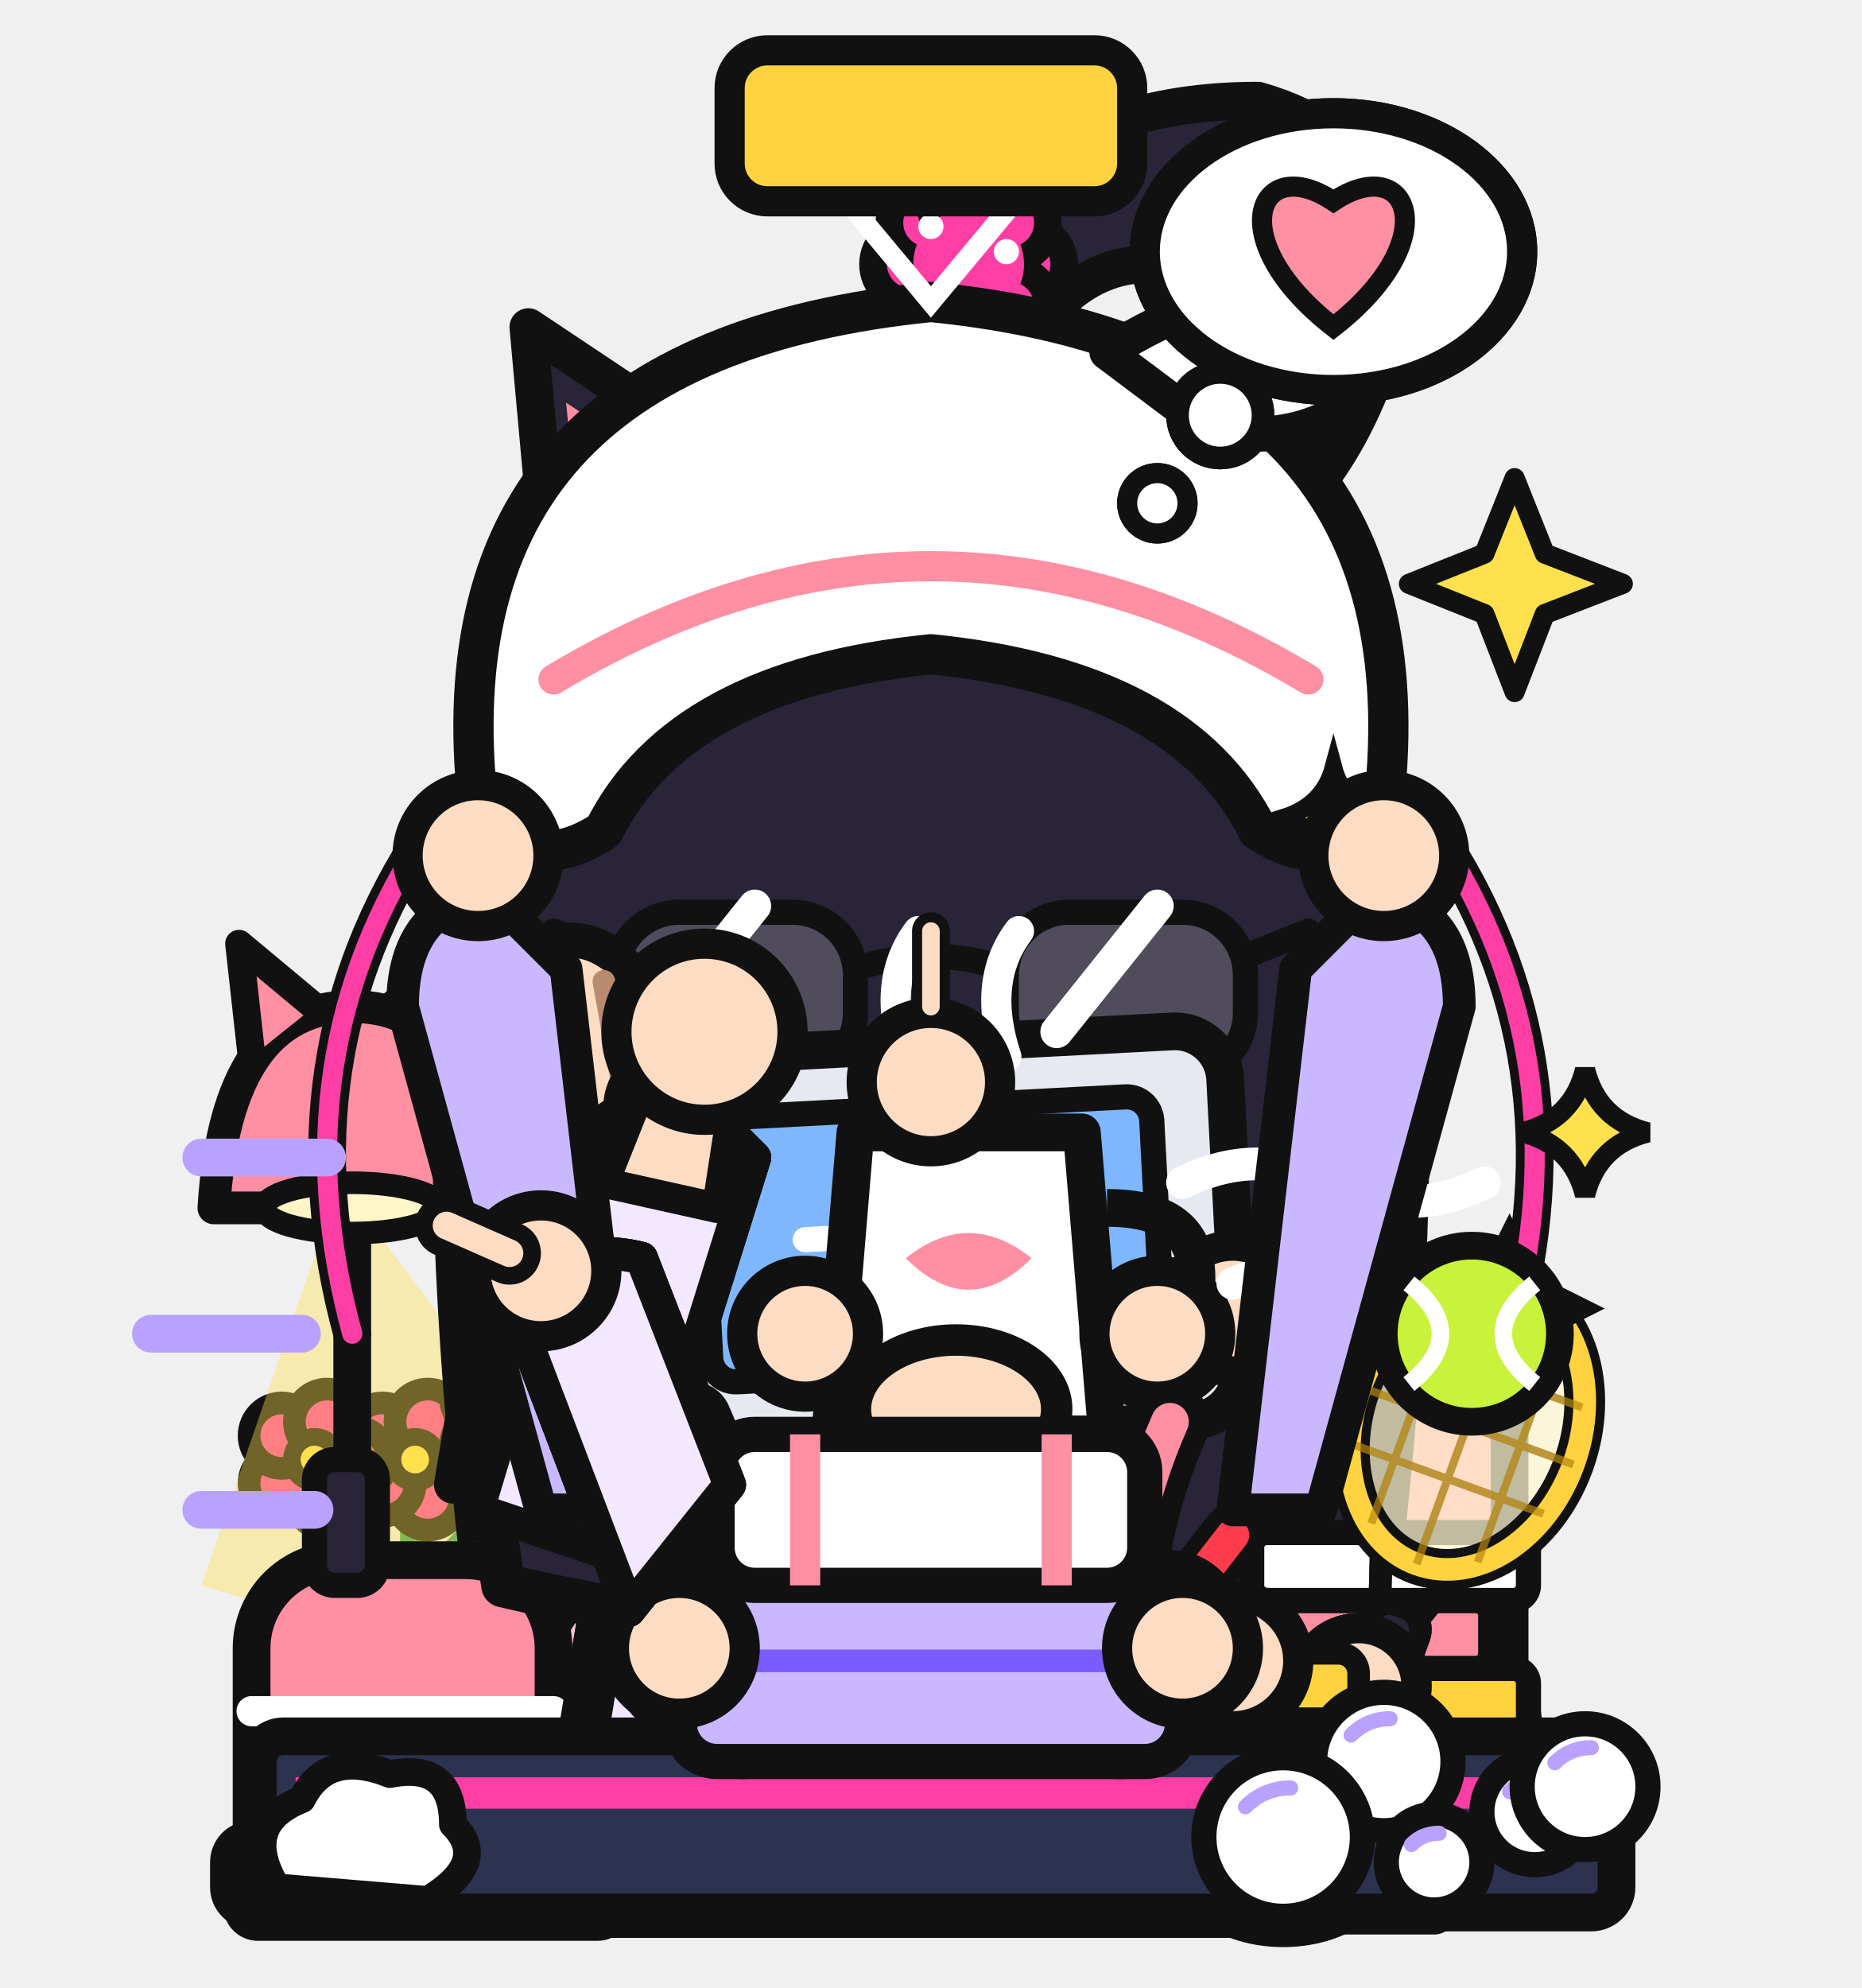
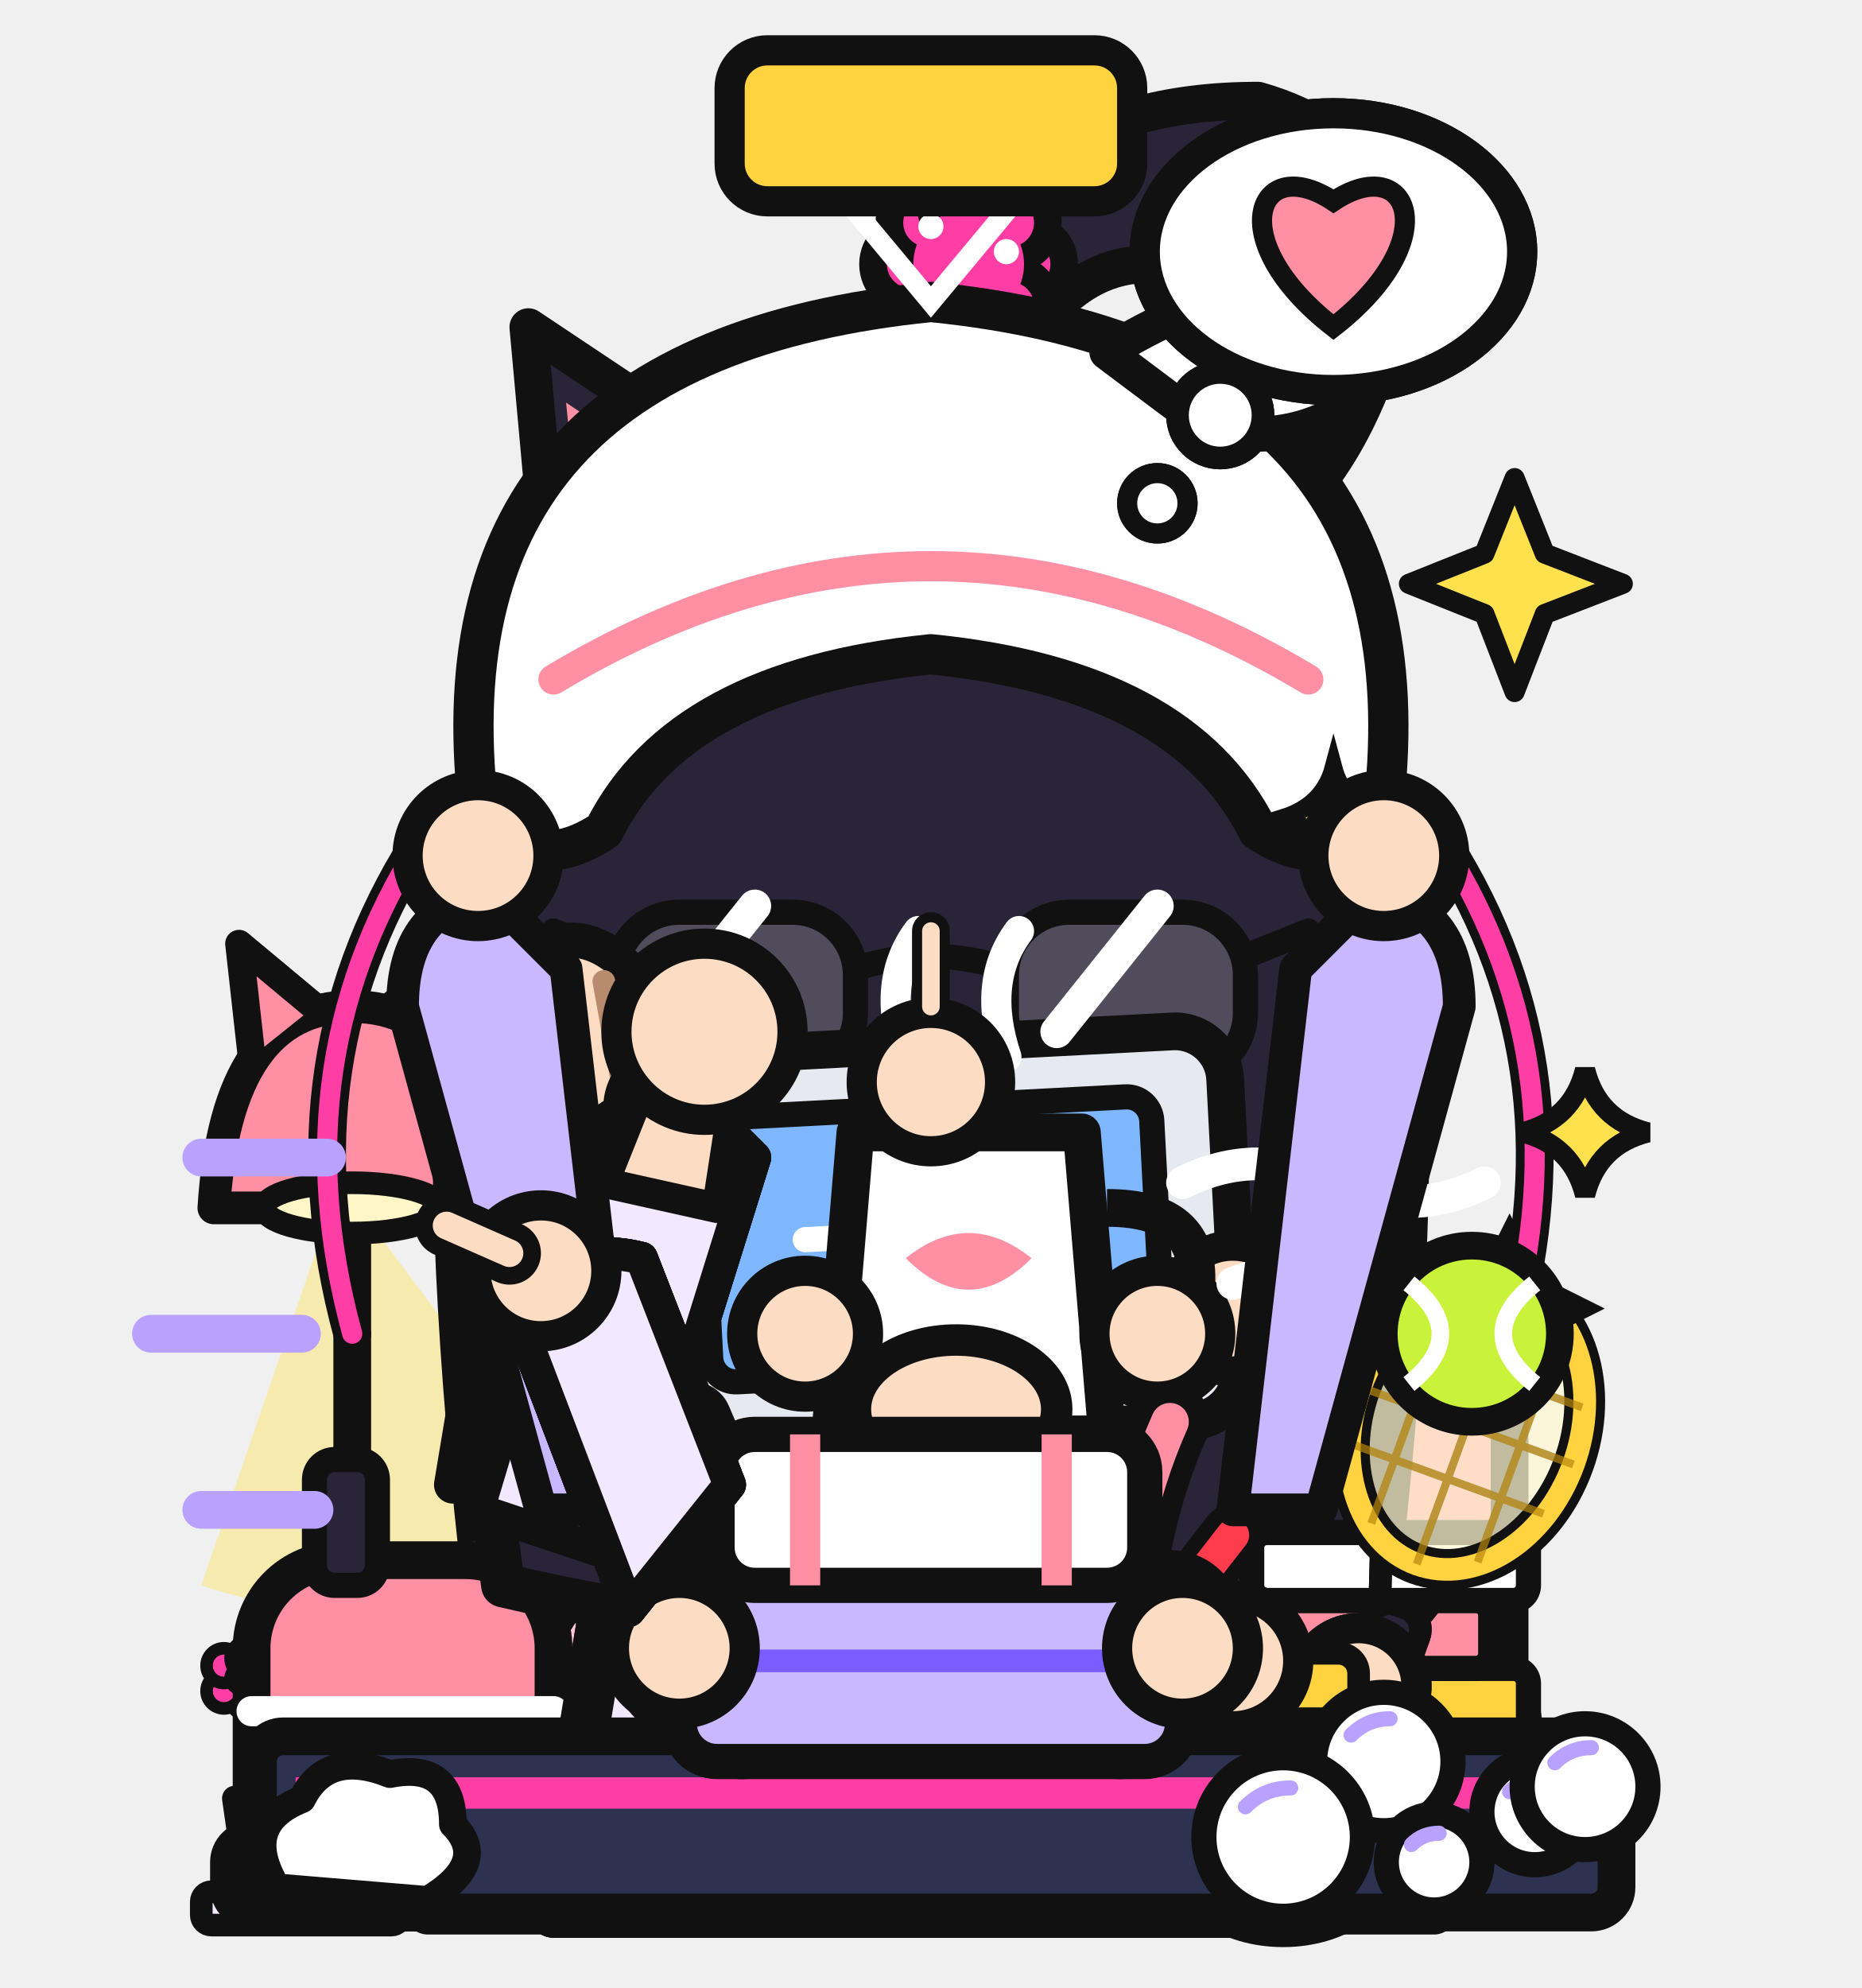
<svg xmlns="http://www.w3.org/2000/svg" viewBox="-14 -14 148 158" width="444" height="474">
  <g id="PARTNER">
    <g id="item_flower">
      <g stroke="#111" stroke-linejoin="round" stroke-linecap="round">
-         <rect x="5" y="134" width="30" height="5" rx="1.5" fill="#F2E8FF" stroke-width="2.5" />
-         <path d="M10 120H28L26 134H12Z" fill="#FF8FA3" stroke-width="2.8" />
-         <path d="M19 120V106M19 114Q13 110 12 104M19 112Q25 108 27 102" fill="none" stroke="#2E9E5B" stroke-width="2.4" />
-         <g fill="#FF3EA5" stroke-width="1.8">
-           <circle cx="22.2" cy="102.0" r="2.6" />
-           <circle cx="20.0" cy="105.0" r="2.6" />
-           <circle cx="16.4" cy="103.9" r="2.6" />
-           <circle cx="16.4" cy="100.1" r="2.6" />
-           <circle cx="20.0" cy="99.0" r="2.6" />
-         </g>
-         <circle cx="19" cy="102" r="1.8" fill="#FFE14D" stroke-width="1.4" />
-         <g fill="#FF3EA5" stroke-width="1.8">
-           <circle cx="14.2" cy="102.0" r="2.6" />
-           <circle cx="12.0" cy="105.0" r="2.6" />
-           <circle cx="8.4" cy="103.9" r="2.6" />
-           <circle cx="8.4" cy="100.1" r="2.6" />
-           <circle cx="12.0" cy="99.0" r="2.6" />
-         </g>
-         <circle cx="11" cy="102" r="1.8" fill="#FFE14D" stroke-width="1.4" />
-         <g fill="#FF3EA5" stroke-width="1.8">
-           <circle cx="30.2" cy="99.0" r="2.6" />
-           <circle cx="28.0" cy="102.0" r="2.6" />
-           <circle cx="24.4" cy="100.9" r="2.6" />
-           <circle cx="24.4" cy="97.1" r="2.6" />
-           <circle cx="28.0" cy="96.0" r="2.6" />
-         </g>
-         <circle cx="27" cy="99" r="1.8" fill="#FFE14D" stroke-width="1.4" />
+         <rect x="2.0" y="136.35" width="15.9" height="2.65" rx="0.8" fill="#F2E8FF" stroke-width="1.8" />
+         <path d="M4.65 128.93H14.19L13.13 136.35H5.71Z" fill="#FF8FA3" stroke-width="2" />
+         <path d="M9.42 128.93V121.51M9.42 125.75Q6.24 123.63 5.71 120.45M9.42 124.69Q12.6 122.57 13.66 119.39" fill="none" stroke="#2E9E5B" stroke-width="1.6" />
+         <g fill="#FF3EA5" stroke-width="1">
+           <circle cx="11.12" cy="119.39" r="1.38" />
+           <circle cx="9.95" cy="120.98" r="1.38" />
+           <circle cx="8.04" cy="120.4" r="1.38" />
+           <circle cx="8.04" cy="118.38" r="1.38" />
+           <circle cx="9.95" cy="117.8" r="1.38" />
+         </g>
+         <circle cx="9.42" cy="119.39" r="0.95" fill="#FFE14D" stroke-width="0.8" />
+         <g fill="#FF3EA5" stroke-width="1">
+           <circle cx="6.88" cy="119.39" r="1.38" />
+           <circle cx="5.71" cy="120.98" r="1.38" />
+           <circle cx="3.8" cy="120.4" r="1.38" />
+           <circle cx="3.8" cy="118.38" r="1.38" />
+           <circle cx="5.71" cy="117.8" r="1.38" />
+         </g>
+         <circle cx="5.18" cy="119.39" r="0.95" fill="#FFE14D" stroke-width="0.8" />
+         <g fill="#FF3EA5" stroke-width="1">
+           <circle cx="15.36" cy="117.8" r="1.38" />
+           <circle cx="14.19" cy="119.39" r="1.38" />
+           <circle cx="12.28" cy="118.81" r="1.38" />
+           <circle cx="12.28" cy="116.79" r="1.38" />
+           <circle cx="14.19" cy="116.21" r="1.38" />
+         </g>
+         <circle cx="13.66" cy="117.8" r="0.95" fill="#FFE14D" stroke-width="0.8" />
      </g>
    </g>
    <g id="item_lamp">
      <g stroke="#111" stroke-linejoin="round" stroke-linecap="round">
        <path d="M13 80L2 112Q20 118 34 108Z" fill="#FFE14D" opacity=".4" stroke="none" />
        <rect x="4" y="132" width="20" height="6" rx="2" fill="#FF8FA3" stroke-width="2.6" />
        <path d="M14 132V84" fill="none" stroke-width="3" />
        <path d="M3 82Q4 66 14 66Q24 66 25 82Z" fill="#FF8FA3" stroke-width="2.6" />
        <path d="M6 70L5 61L11 66M17 66L23 61L22 70" fill="#FF8FA3" stroke-width="2.2" />
        <ellipse cx="14" cy="82" rx="7" ry="2" fill="#FFF6C8" stroke-width="1.8" />
      </g>
    </g>
    <g id="walk_pack">
      <rect x="84" y="92" width="22" height="36" rx="7" fill="#FF8FA3" stroke="#111111" stroke-width="3" />
      <path d="M86 108H104" stroke="#FFFFFF" stroke-width="2.4" />
    </g>
    <g id="tennis_ponytail">
      <path d="M60 14Q64 -6 86 -6Q100 -2 96 14Q92 26 84 30Q90 14 82 8Q72 4 66 16Z" fill="#2A2438" stroke="#111" stroke-width="3" stroke-linejoin="round" />
      <circle cx="62" cy="14" r="4" fill="#FF8FA3" stroke="#111" stroke-width="2.4" />
    </g>
    <g id="hair_back">
      <path d="M25 116Q18 60 28 36Q44 12 60 12Q76 12 92 36Q102 60 95 116Q86 120 82 112L86 62Q60 48 34 62L38 112Q34 120 25 116Z" fill="#2A2438" stroke="#111" stroke-width="3.5" stroke-linejoin="round" />
    </g>
    <g id="item_scrunchie">
      <g stroke="#111" stroke-linejoin="round" stroke-linecap="round">
        <g fill="#FF3EA5" stroke-width="2.2">
          <circle cx="67.6" cy="7.0" r="3" />
          <circle cx="66.3" cy="10.3" r="3" />
          <circle cx="63.0" cy="11.6" r="3" />
          <circle cx="59.7" cy="10.3" r="3" />
          <circle cx="58.4" cy="7.0" r="3" />
          <circle cx="59.7" cy="3.7" r="3" />
          <circle cx="63.0" cy="2.4" r="3" />
          <circle cx="66.3" cy="3.7" r="3" />
        </g>
        <circle cx="63" cy="7" r="4.4" fill="#FF3EA5" stroke="none" />
        <g fill="#fff" stroke="none">
          <circle cx="60" cy="4" r="1" />
          <circle cx="66" cy="6" r="1" />
          <circle cx="62" cy="10.5" r="1" />
        </g>
      </g>
    </g>
    <g id="jacket_work">
      <path d="M30 138L36 102Q60 92 84 102L90 138Z" fill="#2D3250" stroke="#111" stroke-width="4" stroke-linejoin="round" />
      <path d="M30 104Q60 92 90 104" fill="none" stroke="#111" stroke-width="9" stroke-linecap="round" />
      <path d="M30 104Q60 92 90 104" fill="none" stroke="#15161F" stroke-width="4.5" stroke-linecap="round" />
    </g>
    <g id="jacket_chill">
      <path d="M30 138L36 102Q60 92 84 102L90 138Z" fill="#C9B8FF" stroke="#111" stroke-width="4" stroke-linejoin="round" />
      <path d="M44 106L60 122L76 106" fill="none" stroke="#7B5CFF" stroke-width="3.5" stroke-linejoin="round" />
      <path d="M30 104Q60 92 90 104" fill="none" stroke="#111" stroke-width="9" stroke-linecap="round" />
      <path d="M30 104Q60 92 90 104" fill="none" stroke="#15161F" stroke-width="4.5" stroke-linecap="round" />
    </g>
    <g id="item_blanket">
      <g stroke="#111" stroke-linejoin="round" stroke-linecap="round">
        <path d="M20 138L24 110Q26 104 33 103Q60 98 87 103Q94 104 96 110L100 138Z" fill="#FFC2D6" stroke-width="3.5" />
        <path d="M24 110Q60 102 96 110" fill="none" stroke="#fff" stroke-width="3" />
        <g transform="translate(42 124)">
          <path d="M-7 3Q-7 -6 0 -6Q7 -6 7 3Q7 7 0 7Q-7 7 -7 3Z" fill="#fff" stroke-width="2" />
          <path d="M-6 -3L-6 -10L-1 -6M6 -3L6 -10L1 -6" fill="#fff" stroke-width="2" />
          <circle cx="-2.6" cy="1" r=".9" fill="#111" stroke="none" />
          <circle cx="2.6" cy="1" r=".9" fill="#111" stroke="none" />
          <path d="M-1.4 3.4Q0 4.6 1.4 3.4" fill="none" stroke-width="1.2" />
        </g>
        <g transform="translate(66 128)">
          <path d="M-7 3Q-7 -6 0 -6Q7 -6 7 3Q7 7 0 7Q-7 7 -7 3Z" fill="#fff" stroke-width="2" />
          <path d="M-6 -3L-6 -10L-1 -6M6 -3L6 -10L1 -6" fill="#fff" stroke-width="2" />
          <circle cx="-2.6" cy="1" r=".9" fill="#111" stroke="none" />
          <circle cx="2.6" cy="1" r=".9" fill="#111" stroke="none" />
          <path d="M-1.4 3.4Q0 4.6 1.4 3.4" fill="none" stroke-width="1.2" />
        </g>
        <g fill="#FF8FA3" stroke="none">
          <circle cx="30" cy="132" r="1.6" />
          <circle cx="86" cy="118" r="1.6" />
          <circle cx="54" cy="134" r="1.6" />
        </g>
      </g>
    </g>
    <g id="jacket_tennis">
      <path d="M30 138L36 102Q60 92 84 102L90 138Z" fill="#FFFFFF" stroke="#111" stroke-width="4" stroke-linejoin="round" />
      <path d="M44 106L60 122L76 106" fill="none" stroke="#FF8FA3" stroke-width="3.5" stroke-linejoin="round" />
      <path d="M30 104Q60 92 90 104" fill="none" stroke="#111" stroke-width="9" stroke-linecap="round" />
      <path d="M30 104Q60 92 90 104" fill="none" stroke="#FF8FA3" stroke-width="4.5" stroke-linecap="round" />
    </g>
    <g id="item_bag">
      <g stroke="#111" stroke-linejoin="round" stroke-linecap="round">
        <path d="M40 100Q30 112 24 124" fill="none" stroke-width="4.5" />
        <path d="M40 100Q30 112 24 124" fill="none" stroke="#FF3EA5" stroke-width="2" />
        <rect x="6" y="110" width="24" height="28" rx="7" fill="#FF8FA3" stroke-width="3" />
        <path d="M6 122H30" fill="none" stroke="#fff" stroke-width="2.4" />
        <rect x="11" y="102" width="5" height="10" rx="1.6" fill="#2A2438" stroke-width="2" />
        <circle cx="23" cy="129" r="3.4" fill="#C9F23A" stroke-width="1.8" />
      </g>
    </g>
    <g id="jacket_desk">
      <path d="M30 138L36 102Q60 92 84 102L90 138Z" fill="#F2E8FF" stroke="#111" stroke-width="4" stroke-linejoin="round" />
      <path d="M44 106L60 122L76 106" fill="none" stroke="#B9A2FF" stroke-width="3.5" stroke-linejoin="round" />
      <path d="M30 104Q60 92 90 104" fill="none" stroke="#111" stroke-width="9" stroke-linecap="round" />
      <path d="M30 104Q60 92 90 104" fill="none" stroke="#15161F" stroke-width="4.5" stroke-linecap="round" />
    </g>
    <g id="work_tablet">
      <path d="M38 128L48 104L80 104L86 128Z" fill="#E6E9EF" stroke="#111" stroke-width="3" stroke-linejoin="round" />
      <rect x="51" y="108" width="24" height="15" rx="2" fill="#7FB7FF" stroke="#111" stroke-width="2" />
    </g>
    <g id="work_stylus">
      <path d="M82 92L92 124" stroke="#111" stroke-width="3.2" stroke-linecap="round" />
      <path d="M82 92L92 124" stroke="#7B5CFF" stroke-width="1.4" stroke-linecap="round" />
    </g>
    <g id="chill_cup">
      <path d="M78 136L80 112L98 112L100 136Z" fill="#fff" stroke="#111" stroke-width="3" stroke-linejoin="round" />
      <path d="M100 118Q108 118 107 125Q106 131 99 130" fill="none" stroke="#111" stroke-width="3" />
      <path d="M84 106Q82 100 85 96M92 106Q90 100 93 96" fill="none" stroke="#fff" stroke-width="2.4" stroke-linecap="round" />
      <path d="M84 122Q89 118 94 122Q89 127 84 122Z" fill="#FF8FA3" />
      <ellipse cx="88" cy="134" rx="8" ry="5.5" fill="#FDDCC4" stroke="#111" stroke-width="2.5" />
    </g>
    <g id="ear_L">
      <path d="M34 68C34 72.42 31.76 76 29 76C26.24 76 24 72.42 24 68C24 63.58 26.24 60 29 60C31.76 60 34 63.58 34 68Z" fill="#FDDCC4" stroke="#111" stroke-width="3" stroke-linecap="butt" stroke-linejoin="miter" opacity="1" />
    </g>
    <g id="ear_R">
      <path d="M96 68C96 72.42 93.76 76 91 76C88.24 76 86 72.42 86 68C86 63.58 88.24 60 91 60C93.76 60 96 63.58 96 68Z" fill="#FDDCC4" stroke="#111" stroke-width="3" stroke-linecap="butt" stroke-linejoin="miter" opacity="1" />
    </g>
    <g id="face_base">
      <path d="M30 68Q30 34 60 32Q90 34 90 68Q90 92 60 94Q30 92 30 68Z" fill="#FDDCC4" stroke="#111" stroke-width="3.5" stroke-linecap="butt" stroke-linejoin="miter" opacity="1" />
    </g>
    <g id="blush">
      <ellipse cx="38" cy="75" rx="5" ry="3" fill="#FF8FA3" opacity=".8" />
      <ellipse cx="82" cy="75" rx="5" ry="3" fill="#FF8FA3" opacity=".8" />
    </g>
    <g id="eyes_open">
      <g transform="translate(0 -1)">
        <defs>
          <linearGradient id="ig_eyes_open" x1="0" y1="0" x2="0" y2="1">
            <stop offset="0" stop-color="#4A2A1A" />
            <stop offset=".45" stop-color="#7A4A2E" />
            <stop offset="1" stop-color="#B07A4E" />
          </linearGradient>
        </defs>
        <clipPath id="wl_eyes_open">
          <path d="M52.2 65Q50 62.6 44 62.4Q37.6 62.4 34.8 63.8Q38.5 69.8 44.5 70Q49.5 70 52.2 65Z" />
        </clipPath>
        <clipPath id="wr_eyes_open">
          <path d="M67.8 65Q70 62.6 76 62.4Q82.4 62.4 85.2 63.8Q81.5 69.8 75.5 70Q70.5 70 67.8 65Z" />
        </clipPath>
        <path d="M52.2 65Q50 62.6 44 62.4Q37.6 62.4 34.8 63.8Q38.5 69.8 44.5 70Q49.5 70 52.2 65Z" fill="#fff" />
        <path d="M67.8 65Q70 62.6 76 62.4Q82.4 62.4 85.2 63.8Q81.5 69.8 75.5 70Q70.5 70 67.8 65Z" fill="#fff" />
        <g clip-path="url(#wl_eyes_open)">
          <circle cx="43.8" cy="66" r="5.3" fill="url(#ig_eyes_open)" stroke="#3A2016" stroke-width=".8" />
          <circle cx="43.8" cy="66.2" r="2" fill="#3A2016" opacity=".55" />
        </g>
        <g clip-path="url(#wr_eyes_open)">
          <circle cx="76.2" cy="66" r="5.3" fill="url(#ig_eyes_open)" stroke="#3A2016" stroke-width=".8" />
          <circle cx="76.2" cy="66.2" r="2" fill="#3A2016" opacity=".55" />
        </g>
        <circle cx="45.6" cy="64.6" r="1.2" fill="#fff" />
        <circle cx="78" cy="64.6" r="1.2" fill="#fff" />
        <circle cx="42.4" cy="68" r=".5" fill="#fff" opacity=".8" />
        <circle cx="74.8" cy="68" r=".5" fill="#fff" opacity=".8" />
        <path d="M50.8 60.8Q44 59.2 36.8 60.6 M69.2 60.8Q76 59.2 83.2 60.6" fill="none" stroke="#B98B6E" stroke-width="1" stroke-linecap="round" />
        <path d="M35 64.2Q38.4 69.8 44.5 70.2Q48.6 70.2 50.8 67.4 M85 64.2Q81.6 69.8 75.5 70.2Q71.4 70.2 69.2 67.4" fill="none" stroke="#2A1A14" stroke-width="1" stroke-linecap="round" />
        <path d="M52.6 65.4Q50.4 62.2 44 62Q37.4 62 34.4 63.8 M67.4 65.4Q69.6 62.2 76 62Q82.6 62 85.6 63.8" fill="none" stroke="#111" stroke-width="3.4" stroke-linecap="round" />
        <path d="M35.6 63L30.6 61.4 M84.4 63L89.4 61.4" fill="none" stroke="#111" stroke-width="2.6" stroke-linecap="round" />
        <path d="M35.2 64.2L32.4 65 M84.8 64.2L87.6 65" fill="none" stroke="#111" stroke-width="1.3" stroke-linecap="round" />
        <path d="M39.4 56.4Q44 55.4 48.6 56.1 M80.6 56.4Q76 55.4 71.4 56.1" fill="none" stroke="#111" stroke-width="2.8" stroke-linecap="round" />
      </g>
    </g>
    <g id="eyes_closed">
      <g transform="translate(0 -1)">
        <path d="M52 65.6Q45 69.6 38 65.6L34.6 64.2 M68 65.6Q75 69.6 82 65.6L85.4 64.2" fill="none" stroke="#111" stroke-width="3" stroke-linecap="round" stroke-linejoin="round" />
        <path d="M39.4 56.4Q44 55.4 48.6 56.1 M80.6 56.4Q76 55.4 71.4 56.1" fill="none" stroke="#111" stroke-width="2.8" stroke-linecap="round" />
      </g>
    </g>
    <g id="eyes_drowsy">
      <g transform="translate(0 -1)">
        <defs>
          <linearGradient id="ig_eyes_drowsy" x1="0" y1="0" x2="0" y2="1">
            <stop offset="0" stop-color="#4A2A1A" />
            <stop offset=".45" stop-color="#7A4A2E" />
            <stop offset="1" stop-color="#B07A4E" />
          </linearGradient>
        </defs>
        <clipPath id="wl_eyes_drowsy">
          <path d="M52.2 65Q50 62.6 44 62.4Q37.6 62.4 34.8 63.8Q38.5 69.8 44.5 70Q49.5 70 52.2 65Z" />
        </clipPath>
        <clipPath id="wr_eyes_drowsy">
          <path d="M67.8 65Q70 62.6 76 62.4Q82.4 62.4 85.2 63.8Q81.5 69.8 75.5 70Q70.5 70 67.8 65Z" />
        </clipPath>
        <path d="M52.2 65Q50 62.6 44 62.4Q37.6 62.4 34.8 63.8Q38.5 69.8 44.5 70Q49.5 70 52.2 65Z" fill="#fff" />
        <path d="M67.8 65Q70 62.6 76 62.4Q82.4 62.4 85.2 63.8Q81.5 69.8 75.5 70Q70.5 70 67.8 65Z" fill="#fff" />
        <g clip-path="url(#wl_eyes_drowsy)">
          <circle cx="43.8" cy="66" r="5.3" fill="url(#ig_eyes_drowsy)" stroke="#3A2016" stroke-width=".8" />
          <circle cx="43.8" cy="66.2" r="2" fill="#3A2016" opacity=".55" />
        </g>
        <g clip-path="url(#wr_eyes_drowsy)">
          <circle cx="76.2" cy="66" r="5.3" fill="url(#ig_eyes_drowsy)" stroke="#3A2016" stroke-width=".8" />
          <circle cx="76.2" cy="66.2" r="2" fill="#3A2016" opacity=".55" />
        </g>
        <circle cx="45.6" cy="64.6" r="1.2" fill="#fff" />
        <circle cx="78" cy="64.6" r="1.2" fill="#fff" />
        <circle cx="42.4" cy="68" r=".5" fill="#fff" opacity=".8" />
        <circle cx="74.8" cy="68" r=".5" fill="#fff" opacity=".8" />
        <path d="M50.8 60.8Q44 59.2 36.8 60.6 M69.2 60.8Q76 59.2 83.2 60.6" fill="none" stroke="#B98B6E" stroke-width="1" stroke-linecap="round" />
        <path d="M35 64.2Q38.4 69.8 44.5 70.2Q48.6 70.2 50.8 67.4 M85 64.2Q81.6 69.8 75.5 70.2Q71.4 70.2 69.2 67.4" fill="none" stroke="#2A1A14" stroke-width="1" stroke-linecap="round" />
        <path d="M52.6 65.4Q50.4 62.2 44 62Q37.4 62 34.4 63.8 M67.4 65.4Q69.6 62.2 76 62Q82.6 62 85.6 63.8" fill="none" stroke="#111" stroke-width="3.4" stroke-linecap="round" />
        <path d="M35.6 63L30.6 61.4 M84.4 63L89.4 61.4" fill="none" stroke="#111" stroke-width="2.6" stroke-linecap="round" />
        <path d="M35.2 64.2L32.4 65 M84.8 64.2L87.6 65" fill="none" stroke="#111" stroke-width="1.3" stroke-linecap="round" />
        <path d="M39.4 56.4Q44 55.4 48.6 56.1 M80.6 56.4Q76 55.4 71.4 56.1" fill="none" stroke="#111" stroke-width="2.8" stroke-linecap="round" />
        <path d="M33 54L56 54L56 64.6L33 64.6Z M64 54L87 54L87 64.6L64 64.6Z" fill="#FDDCC4" />
        <path d="M39.4 56.4Q44 55.4 48.6 56.1 M80.6 56.4Q76 55.4 71.4 56.1" fill="none" stroke="#111" stroke-width="2.8" stroke-linecap="round" />
        <path d="M53.6 64.6L37 64.6L32.4 63 M66.4 64.6L83 64.6L87.6 63" fill="none" stroke="#111" stroke-width="3.2" stroke-linecap="round" stroke-linejoin="round" />
      </g>
    </g>
    <g id="eyes_bright">
      <g transform="translate(0 -1)">
        <defs>
          <linearGradient id="ig_eyes_bright" x1="0" y1="0" x2="0" y2="1">
            <stop offset="0" stop-color="#4A2A1A" />
            <stop offset=".45" stop-color="#7A4A2E" />
            <stop offset="1" stop-color="#B07A4E" />
          </linearGradient>
        </defs>
        <clipPath id="wl_eyes_bright">
          <path d="M52.2 65Q50 62.6 44 62.4Q37.6 62.4 34.8 63.8Q38.5 69.8 44.5 70Q49.5 70 52.2 65Z" />
        </clipPath>
        <clipPath id="wr_eyes_bright">
          <path d="M67.8 65Q70 62.6 76 62.4Q82.4 62.4 85.2 63.8Q81.5 69.8 75.5 70Q70.5 70 67.8 65Z" />
        </clipPath>
        <path d="M52.2 65Q50 62.6 44 62.4Q37.6 62.4 34.8 63.8Q38.5 69.8 44.5 70Q49.5 70 52.2 65Z" fill="#fff" />
        <path d="M67.8 65Q70 62.6 76 62.4Q82.4 62.4 85.2 63.8Q81.5 69.8 75.5 70Q70.5 70 67.8 65Z" fill="#fff" />
        <g clip-path="url(#wl_eyes_bright)">
          <circle cx="43.8" cy="66" r="5.3" fill="url(#ig_eyes_bright)" stroke="#3A2016" stroke-width=".8" />
          <circle cx="43.8" cy="66.2" r="2" fill="#3A2016" opacity=".55" />
        </g>
        <g clip-path="url(#wr_eyes_bright)">
          <circle cx="76.2" cy="66" r="5.3" fill="url(#ig_eyes_bright)" stroke="#3A2016" stroke-width=".8" />
          <circle cx="76.2" cy="66.2" r="2" fill="#3A2016" opacity=".55" />
        </g>
        <circle cx="45.6" cy="64.6" r="1.2" fill="#fff" />
        <circle cx="78" cy="64.6" r="1.2" fill="#fff" />
        <circle cx="42.4" cy="68" r=".5" fill="#fff" opacity=".8" />
        <circle cx="74.8" cy="68" r=".5" fill="#fff" opacity=".8" />
        <path d="M50.8 60.8Q44 59.2 36.8 60.6 M69.2 60.8Q76 59.2 83.2 60.6" fill="none" stroke="#B98B6E" stroke-width="1" stroke-linecap="round" />
        <path d="M35 64.2Q38.4 69.8 44.5 70.2Q48.6 70.2 50.8 67.4 M85 64.2Q81.6 69.8 75.5 70.2Q71.4 70.2 69.2 67.4" fill="none" stroke="#2A1A14" stroke-width="1" stroke-linecap="round" />
        <path d="M52.6 65.4Q50.4 62.2 44 62Q37.4 62 34.4 63.8 M67.4 65.4Q69.6 62.2 76 62Q82.6 62 85.6 63.8" fill="none" stroke="#111" stroke-width="3.4" stroke-linecap="round" />
        <path d="M35.6 63L30.6 61.4 M84.4 63L89.4 61.4" fill="none" stroke="#111" stroke-width="2.6" stroke-linecap="round" />
        <path d="M35.2 64.2L32.4 65 M84.8 64.2L87.6 65" fill="none" stroke="#111" stroke-width="1.3" stroke-linecap="round" />
        <path d="M39.4 56.4Q44 55.4 48.6 56.1 M80.6 56.4Q76 55.4 71.4 56.1" fill="none" stroke="#111" stroke-width="2.8" stroke-linecap="round" />
        <circle cx="42" cy="66.4" r="1" fill="#fff" />
        <circle cx="74.4" cy="66.4" r="1" fill="#fff" />
        <path d="M28 54L31 56M30 50L33 53M92 54L89 56M90 50L87 53" stroke="#111" stroke-width="1.8" stroke-linecap="round" />
      </g>
    </g>
    <g id="eyes_down">
      <g transform="translate(0 -1)">
        <defs>
          <linearGradient id="ig_eyes_down" x1="0" y1="0" x2="0" y2="1">
            <stop offset="0" stop-color="#4A2A1A" />
            <stop offset=".45" stop-color="#7A4A2E" />
            <stop offset="1" stop-color="#B07A4E" />
          </linearGradient>
        </defs>
        <clipPath id="wl_eyes_down">
          <path d="M52.2 65Q50 62.6 44 62.4Q37.6 62.4 34.8 63.8Q38.5 69.8 44.5 70Q49.5 70 52.2 65Z" />
        </clipPath>
        <clipPath id="wr_eyes_down">
          <path d="M67.8 65Q70 62.6 76 62.4Q82.4 62.4 85.2 63.8Q81.5 69.8 75.5 70Q70.5 70 67.8 65Z" />
        </clipPath>
        <path d="M52.2 65Q50 62.6 44 62.4Q37.6 62.4 34.8 63.8Q38.5 69.8 44.5 70Q49.5 70 52.2 65Z" fill="#fff" />
        <path d="M67.8 65Q70 62.6 76 62.4Q82.4 62.4 85.2 63.8Q81.5 69.8 75.5 70Q70.5 70 67.8 65Z" fill="#fff" />
        <g clip-path="url(#wl_eyes_down)">
          <circle cx="43.8" cy="67.6" r="5.3" fill="url(#ig_eyes_down)" stroke="#3A2016" stroke-width=".8" />
          <circle cx="43.8" cy="67.8" r="2" fill="#3A2016" opacity=".55" />
        </g>
        <g clip-path="url(#wr_eyes_down)">
          <circle cx="76.2" cy="67.6" r="5.3" fill="url(#ig_eyes_down)" stroke="#3A2016" stroke-width=".8" />
          <circle cx="76.2" cy="67.8" r="2" fill="#3A2016" opacity=".55" />
        </g>
        <circle cx="45.6" cy="66.2" r="1.2" fill="#fff" />
        <circle cx="78" cy="66.2" r="1.2" fill="#fff" />
        <circle cx="42.4" cy="68" r=".5" fill="#fff" opacity=".8" />
        <circle cx="74.8" cy="68" r=".5" fill="#fff" opacity=".8" />
        <path d="M50.8 60.8Q44 59.2 36.8 60.6 M69.2 60.8Q76 59.2 83.2 60.6" fill="none" stroke="#B98B6E" stroke-width="1" stroke-linecap="round" />
        <path d="M35 64.2Q38.4 69.8 44.5 70.2Q48.6 70.2 50.8 67.4 M85 64.2Q81.6 69.8 75.5 70.2Q71.4 70.2 69.2 67.4" fill="none" stroke="#2A1A14" stroke-width="1" stroke-linecap="round" />
        <path d="M52.6 65.4Q50.4 62.2 44 62Q37.4 62 34.4 63.8 M67.4 65.4Q69.6 62.2 76 62Q82.6 62 85.6 63.8" fill="none" stroke="#111" stroke-width="3.4" stroke-linecap="round" />
        <path d="M35.6 63L30.6 61.4 M84.4 63L89.4 61.4" fill="none" stroke="#111" stroke-width="2.6" stroke-linecap="round" />
        <path d="M35.2 64.2L32.4 65 M84.8 64.2L87.6 65" fill="none" stroke="#111" stroke-width="1.3" stroke-linecap="round" />
        <path d="M39.4 56.4Q44 55.4 48.6 56.1 M80.6 56.4Q76 55.4 71.4 56.1" fill="none" stroke="#111" stroke-width="2.8" stroke-linecap="round" />
      </g>
    </g>
    <g id="eyes_happy">
      <g transform="translate(0 -1)">
        <path d="M51.4 66Q45 59.6 38.6 66 M68.6 66Q75 59.6 81.4 66" fill="none" stroke="#111" stroke-width="3" stroke-linecap="round" />
        <path d="M38.8 65L36.4 63.6M39.6 63.4L37.6 61.6 M81.2 65L83.6 63.6M80.4 63.4L82.4 61.6" fill="none" stroke="#111" stroke-width="1.4" stroke-linecap="round" />
        <path d="M39.4 56.4Q44 55.4 48.6 56.1 M80.6 56.4Q76 55.4 71.4 56.1" fill="none" stroke="#111" stroke-width="2.8" stroke-linecap="round" />
      </g>
    </g>
    <g id="eyes_surprised">
      <circle cx="46" cy="64" r="3.4" fill="#8B5A3C" />
      <circle cx="74" cy="64" r="3.4" fill="#8B5A3C" />
      <path d="M40 55Q46 52 52 54M68 54Q74 52 80 55" fill="none" stroke="#111" stroke-width="2.4" stroke-linecap="round" />
    </g>
    <g id="eyes_low">
      <g transform="translate(0 -1)">
        <path d="M51.4 67.6Q45 70.2 38.4 67.6 M68.6 67.6Q75 70.2 81.6 67.6" fill="none" stroke="#C9A07E" stroke-width="2.4" stroke-linecap="round" />
        <path d="M51.8 65.4L37.4 65.4 M68.2 65.4L82.6 65.4" fill="none" stroke="#111" stroke-width="2.8" stroke-linecap="round" />
        <path d="M51 66.6Q45 68 38.6 66.6 M69 66.6Q75 68 81.4 66.6" fill="none" stroke="#B98B6E" stroke-width="1.6" stroke-linecap="round" />
        <path d="M39.4 56.4Q44 55.4 48.6 56.1 M80.6 56.4Q76 55.4 71.4 56.1" fill="none" stroke="#111" stroke-width="2.8" stroke-linecap="round" />
      </g>
    </g>
    <g id="mouth_cat">
      <path d="M55 82Q57.5 84.6 60 82Q62.5 84.6 65 82" fill="none" stroke="#111" stroke-width="2.6" stroke-linecap="round" />
    </g>
    <g id="mouth_flat">
      <path d="M56.5 83L63.5 83" fill="none" stroke="#111" stroke-width="3" stroke-linecap="round" />
    </g>
    <g id="mouth_smile">
      <path d="M55.5 82Q60 86 64.5 82" fill="none" stroke="#111" stroke-width="2.6" stroke-linecap="round" />
    </g>
    <g id="mouth_o">
      <ellipse cx="60" cy="83" rx="3" ry="3.6" fill="#111" />
    </g>
    <g id="mask_work">
      <path d="M33 74Q60 68 87 74L85 88Q60 98 35 88Z" fill="#15161F" stroke="#111" stroke-width="3.2" stroke-linejoin="round" />
      <path d="M51 80Q55.5 85 60 80Q64.5 85 69 80" fill="none" stroke="#C9B8FF" stroke-width="2.8" stroke-linecap="round" />
    </g>
    <g id="hair_fringe">
      <path d="M29 62Q28 26 60 26Q92 26 91 62L88 48L84 56L78 42L72 52L66 40L60 51L54 40L48 52L42 42L36 56L32 48Z" fill="#2A2438" stroke="#111" stroke-width="3" stroke-linejoin="round" />
      <path d="M44 32Q52 28 62 29" fill="none" stroke="#7B5CFF" stroke-width="2.4" stroke-linecap="round" />
    </g>
    <g id="back_head">
      <path d="M26 112Q18 58 30 34Q44 14 60 14Q76 14 90 34Q102 58 94 112Q60 120 26 112Z" fill="#2A2438" stroke="#111" stroke-width="3.5" stroke-linejoin="round" />
      <path d="M44 40Q52 30 60 30M60 30Q70 32 76 42" fill="none" stroke="#7B5CFF" stroke-width="2.4" stroke-linecap="round" opacity=".5" />
    </g>
    <g id="tennis_headband">
      <path d="M30 46Q60 22 90 46" fill="none" stroke="#111" stroke-width="8.5" stroke-linecap="round" />
      <path d="M30 46Q60 22 90 46" fill="none" stroke="#fff" stroke-width="5" stroke-linecap="round" />
      <path d="M31 45Q60 22.6 89 45" fill="none" stroke="#FF8FA3" stroke-width="1.6" stroke-linecap="round" />
    </g>
    <g id="item_sakura">
      <path d="M30 46Q60 22 90 46" fill="none" stroke="#111" stroke-width="8.5" stroke-linecap="round" />
      <path d="M30 46Q60 22 90 46" fill="none" stroke="#FFB7C5" stroke-width="5" stroke-linecap="round" />
      <path d="M31 45Q60 22.6 89 45" fill="none" stroke="#fff" stroke-width="1.4" stroke-linecap="round" stroke-dasharray="2 4" />
      <g transform="translate(36 38)" stroke="#111" stroke-width="1.6" stroke-linejoin="round">
        <ellipse cx="0" cy="-3.6" rx="2.6" ry="3.6" fill="#FFD1DC" transform="rotate(0)" />
        <ellipse cx="0" cy="-3.6" rx="2.6" ry="3.6" fill="#FFD1DC" transform="rotate(72)" />
        <ellipse cx="0" cy="-3.6" rx="2.6" ry="3.6" fill="#FFD1DC" transform="rotate(144)" />
        <ellipse cx="0" cy="-3.6" rx="2.6" ry="3.6" fill="#FFD1DC" transform="rotate(216)" />
        <ellipse cx="0" cy="-3.6" rx="2.6" ry="3.6" fill="#FFD1DC" transform="rotate(288)" />
        <circle r="1.6" fill="#FF3EA5" />
      </g>
    </g>
    <g id="cat_ears">
      <path d="M30 34L28 12L46 24Z" fill="#2A2438" stroke="#111" stroke-width="3" stroke-linejoin="round" />
      <path d="M32 28L31 18L40 24Z" fill="#FF8FA3" />
      <path d="M90 34L92 12L74 24Z" fill="#2A2438" stroke="#111" stroke-width="3" stroke-linejoin="round" />
      <path d="M88 28L89 18L80 24Z" fill="#FF8FA3" />
    </g>
    <g id="bath_turban">
      <path d="M24 50Q20 14 60 10Q100 14 96 50Q92 56 86 52Q80 40 60 38Q40 40 34 52Q28 56 24 50Z" fill="#FFFFFF" stroke="#111111" stroke-width="3.2" stroke-linejoin="round" />
      <path d="M30 40Q60 22 90 40" fill="none" stroke="#FF8FA3" stroke-width="2.4" stroke-linecap="round" />
      <path d="M74 14Q90 4 96 16Q90 22 82 20Z" fill="#FFFFFF" stroke="#111111" stroke-width="2.8" stroke-linejoin="round" />
    </g>
    <g id="work_badge">
      <path d="M44 101L48 116M76 101L72 116" stroke="#FF8FA3" stroke-width="1.6" />
      <rect x="40" y="114" width="9" height="12" rx="1.6" fill="#fff" stroke="#111" stroke-width="1.8" />
      <rect x="42" y="117" width="5" height="3" fill="#7B5CFF" />
    </g>
    <g id="desk_glasses">
      <g fill="#fff" fill-opacity=".18" stroke="#111" stroke-width="2">
        <rect x="35" y="58.5" width="19" height="13" rx="5" />
        <rect x="66" y="58.5" width="19" height="13" rx="5" />
      </g>
      <path d="M54 63Q60 61 66 63M35 62L30 60M85 62L90 60" fill="none" stroke="#111" stroke-width="2" stroke-linecap="round" />
    </g>
    <g id="desk_books">
      <rect x="82.5" y="124" width="22" height="5.4" rx="1.2" fill="#7FB7FF" stroke="#111" stroke-width="2" />
      <rect x="85.5" y="118.6" width="22" height="5.4" rx="1.2" fill="#FFD23F" stroke="#111" stroke-width="2" />
      <rect x="82.5" y="113.2" width="22" height="5.4" rx="1.2" fill="#FF8FA3" stroke="#111" stroke-width="2" />
      <rect x="85.5" y="107.8" width="22" height="5.4" rx="1.2" fill="#fff" stroke="#111" stroke-width="2" />
    </g>
    <g id="desk_pen">
      <path d="M70 126L84 108" stroke="#111" stroke-width="5" stroke-linecap="round" />
      <path d="M70 126L84 108" stroke="#FF3B4E" stroke-width="2.6" stroke-linecap="round" />
      <circle cx="79" cy="115" r="4.6" fill="#FDDCC4" stroke="#111" stroke-width="2.4" />
    </g>
    <g id="tennis_racket">
      <g transform="translate(98 112) rotate(20) scale(0.9)">
        <rect x="-2.4" y="2" width="4.8" height="18" rx="2" fill="#2A2438" stroke="#111" stroke-width="2" />
        <path d="M-2 2L-4 -4M2 2L4 -4" stroke="#111" stroke-width="2" />
        <ellipse cx="0" cy="-15" rx="10" ry="13" fill="#fff" fill-opacity=".35" stroke="#111" stroke-width="3" />
        <ellipse cx="0" cy="-15" rx="10" ry="13" fill="none" stroke="#FF8FA3" stroke-width="1.3" />
        <path d="M-5 -26V-4M0 -28V-2M5 -26V-4M-9 -20H9M-10 -15H10M-9 -10H9" stroke="#111" stroke-width=".7" opacity=".55" />
      </g>
      <circle cx="94" cy="120" r="4.6" fill="#FDDCC4" stroke="#111" stroke-width="2.4" />
      <rect x="86" y="117.4" width="8" height="5.2" rx="1.6" fill="#FF8FA3" stroke="#111" stroke-width="1.8" />
    </g>
    <g id="item_gold_racket">
      <g transform="translate(98 112) rotate(20) scale(0.9)">
        <rect x="-2.4" y="2" width="4.8" height="18" rx="2" fill="#2A2438" stroke="#111" stroke-width="2" />
        <path d="M-2 2L-4 -4M2 2L4 -4" stroke="#111" stroke-width="2" />
        <ellipse cx="0" cy="-15" rx="10" ry="13" fill="#FFF6C8" fill-opacity=".6" stroke="#111" stroke-width="3.6" />
        <ellipse cx="0" cy="-15" rx="10" ry="13" fill="none" stroke="#FFD23F" stroke-width="2" />
        <path d="M-5 -26V-4M0 -28V-2M5 -26V-4M-9 -20H9M-10 -15H10M-9 -10H9" stroke="#B8860B" stroke-width=".7" opacity=".7" />
      </g>
      <circle cx="94" cy="120" r="4.6" fill="#FDDCC4" stroke="#111" stroke-width="2.4" />
      <rect x="86" y="117.4" width="8" height="5.2" rx="1.6" fill="#FFD23F" stroke="#111" stroke-width="1.8" />
      <path d="M104 88L106 84L108 88L112 90L108 92L106 96L104 92L100 90Z" fill="#FFE14D" stroke="#111" stroke-width="1.4" />
    </g>
    <g id="overtime_desk">
      <path d="M8.5 124L112.5 124C113.6 124 114.5 124.9 114.5 126L114.5 136C114.5 137.1 113.6 138 112.5 138L8.5 138C7.4 138 6.5 137.1 6.5 136L6.5 126C6.5 124.9 7.4 124 8.5 124Z" fill="#2D3250" stroke="#111" stroke-width="3" stroke-linecap="butt" stroke-linejoin="miter" opacity="1" />
      <path d="M9.5 128.5L111.5 128.5" fill="none" stroke="#FF3EA5" stroke-width="2.5" stroke-linecap="butt" stroke-linejoin="miter" opacity="1" />
    </g>
    <g id="overtime_hand">
      <path d="M24 88Q20 74 26 64Q31 58 36 63Q40 69 40 78Q41 88 34 92Q27 94 24 88Z" fill="#FDDCC4" stroke="#111" stroke-width="2.8" stroke-linejoin="round" />
      <path d="M29 66L31 76M34 64L36 75" fill="none" stroke="#B98B6E" stroke-width="1.8" stroke-linecap="round" />
      <path d="M24 92L22 104" fill="none" stroke="#111" stroke-width="3" stroke-linecap="round" />
    </g>
    <g id="overtime_sign">
      <path d="M50 -2L60 10L70 -2" fill="none" stroke="#fff" stroke-width="1.6" />
      <rect x="44" y="-10" width="32" height="12" rx="3" fill="#FFD23F" stroke="#111" stroke-width="2.4" />
    </g>
    <g id="item_spin">
      <g fill="none" stroke="#111" stroke-width="3" stroke-linecap="round">
        <path d="M14 92Q8 70 20 52" />
        <path d="M106 92Q112 70 100 52" />
      </g>
      <g fill="none" stroke="#FF3EA5" stroke-width="1.6" stroke-linecap="round">
        <path d="M14 92Q8 70 20 52" />
        <path d="M106 92Q112 70 100 52" />
      </g>
      <path d="M104 30L106.4 24L108.8 30L115 32.4L108.8 34.8L106.4 41L104 34.8L98 32.4Z" fill="#FFE14D" stroke="#111" stroke-width="1.6" stroke-linejoin="round" />
    </g>
    <g id="tap_tablet">
      <g transform="translate(60 84) rotate(-3)">
        <rect x="-24" y="-15" width="48" height="31" rx="4" fill="#E6E9EF" stroke="#111" stroke-width="3" />
        <rect x="-18" y="-10" width="36" height="21" rx="2" fill="#7FB7FF" stroke="#111" stroke-width="2" />
        <path d="M-10 0L-2 0M-10 5L4 5" fill="none" stroke="#fff" stroke-width="2" stroke-linecap="round" />
      </g>
      <circle cx="36" cy="90" r="5" fill="#FDDCC4" stroke="#111" stroke-width="2.4" />
      <circle cx="84" cy="90" r="5" fill="#FDDCC4" stroke="#111" stroke-width="2.4" />
    </g>
    <g id="tap_cup">
      <g transform="translate(-26 -36)">
        <path d="M78 136L80 112L98 112L100 136Z" fill="#fff" stroke="#111" stroke-width="3" stroke-linejoin="round" />
        <path d="M100 118Q108 118 107 125Q106 131 99 130" fill="none" stroke="#111" stroke-width="3" />
        <path d="M84 106Q82 100 85 96M92 106Q90 100 93 96" fill="none" stroke="#fff" stroke-width="2.4" stroke-linecap="round" />
        <path d="M84 122Q89 118 94 122Q89 127 84 122Z" fill="#FF8FA3" />
        <ellipse cx="88" cy="134" rx="8" ry="5.5" fill="#FDDCC4" stroke="#111" stroke-width="2.5" />
      </g>
      <circle cx="50" cy="92" r="5" fill="#FDDCC4" stroke="#111" stroke-width="2.4" />
      <circle cx="78" cy="92" r="5" fill="#FDDCC4" stroke="#111" stroke-width="2.4" />
    </g>
    <g id="tap_puff">
      <path d="M80 80Q86 77 92 80Q98 83 104 80M84 88Q89 86 94 88" fill="none" stroke="#fff" stroke-width="2.6" stroke-linecap="round" />
    </g>
    <g id="tap_ball">
      <circle cx="103" cy="92" r="7" fill="#C9F23A" stroke="#111" stroke-width="2.2" />
      <path d="M98 88Q103 92 98 96M108 88Q103 92 108 96" fill="none" stroke="#fff" stroke-width="1.4" />
    </g>
    <g id="tap_sparkle">
      <path d="M112 71Q113 75 117 76Q113 77 112 81Q111 77 107 76Q111 75 112 71Z" fill="#FFE14D" stroke="#111" stroke-width="1.6" />
    </g>
    <g id="tap_finger">
      <circle cx="60" cy="72" r="5.5" fill="#FDDCC4" stroke="#111" stroke-width="2.4" />
      <path d="M60 66L60 60" fill="none" stroke="#111" stroke-width="3" stroke-linecap="round" />
      <path d="M60 66L60 60" fill="none" stroke="#FDDCC4" stroke-width="1.4" stroke-linecap="round" />
    </g>
    <g id="tap_glint">
      <path d="M38 68L46 58M70 68L78 58" fill="none" stroke="#fff" stroke-width="2.6" stroke-linecap="round" />
      <path d="M92 47Q92.8 50 96 51Q92.8 52 92 55Q91.2 52 88 51Q91.2 50 92 47Z" fill="#FFE14D" stroke="#111" stroke-width="1.4" />
    </g>
    <g id="tap_rub_sleeve_work">
      <path d="M24 106L33 76Q37 72 42 74L46 78L36 110Z" fill="#2D3250" stroke="#111" stroke-width="2.6" stroke-linejoin="round" />
    </g>
    <g id="tap_rub_sleeve_chill">
      <path d="M24 106L33 76Q37 72 42 74L46 78L36 110Z" fill="#C9B8FF" stroke="#111" stroke-width="2.6" stroke-linejoin="round" />
    </g>
    <g id="tap_rub_sleeve_tennis">
      <path d="M24 106L33 76Q37 72 42 74L46 78L36 110Z" fill="#FFFFFF" stroke="#111" stroke-width="2.6" stroke-linejoin="round" />
    </g>
    <g id="tap_rub_sleeve_desk">
      <path d="M24 106L33 76Q37 72 42 74L46 78L36 110Z" fill="#F2E8FF" stroke="#111" stroke-width="2.6" stroke-linejoin="round" />
    </g>
    <g id="tap_rub">
      <path d="M34 80L38 70Q41 66 45 69L43 82Z" fill="#FDDCC4" stroke="#111" stroke-width="2.4" stroke-linejoin="round" />
      <circle cx="42" cy="68" r="7" fill="#FDDCC4" stroke="#111" stroke-width="2.4" />
    </g>
    <g id="tap_dots">
      <g transform="translate(92 6)">
        <circle cx="-14" cy="20" r="2.4" fill="#fff" stroke="#111" stroke-width="1.6" />
        <circle cx="-9" cy="13" r="3.4" fill="#fff" stroke="#111" stroke-width="1.8" />
        <ellipse cx="0" cy="0" rx="15" ry="11" fill="#fff" stroke="#111" stroke-width="2.4" />
        <circle cx="-7" cy="0" r="2" fill="#111" />
        <circle cx="0" cy="0" r="2" fill="#111" />
        <circle cx="7" cy="0" r="2" fill="#111" />
      </g>
    </g>
    <g id="tap_heart">
      <g transform="translate(92 6)">
        <circle cx="-14" cy="20" r="2.4" fill="#fff" stroke="#111" stroke-width="1.6" />
        <circle cx="-9" cy="13" r="3.4" fill="#fff" stroke="#111" stroke-width="1.8" />
        <ellipse cx="0" cy="0" rx="15" ry="11" fill="#fff" stroke="#111" stroke-width="2.4" />
        <path d="M0 6C-9 -1 -6 -8 0 -4C6 -8 9 -1 0 6Z" fill="#FF8FA3" stroke="#111" stroke-width="1.6" />
      </g>
    </g>
    <g id="walk_straps">
      <path d="M41 99Q45 108 45 119M79 99Q75 108 75 119" fill="none" stroke="#111111" stroke-width="6.4" stroke-linecap="round" />
      <path d="M41 99Q45 108 45 119M79 99Q75 108 75 119" fill="none" stroke="#FF8FA3" stroke-width="3" stroke-linecap="round" />
      <circle cx="45" cy="121" r="5.2" fill="#FDDCC4" stroke="#111111" stroke-width="2.4" />
      <circle cx="75" cy="121" r="5.2" fill="#FDDCC4" stroke="#111111" stroke-width="2.4" />
    </g>
    <g id="walk_tablet_hands">
      <circle cx="41" cy="118" r="5.2" fill="#FDDCC4" stroke="#111111" stroke-width="2.4" />
      <circle cx="84" cy="118" r="5.2" fill="#FDDCC4" stroke="#111111" stroke-width="2.4" />
    </g>
    <g id="bath_bundle">
      <rect x="40" y="110" width="40" height="16" rx="3" fill="#C9B8FF" stroke="#111111" stroke-width="2.8" />
      <path d="M44 118H76" stroke="#7B5CFF" stroke-width="1.8" stroke-linecap="round" />
      <rect x="43" y="100" width="34" height="12" rx="3" fill="#FFFFFF" stroke="#111111" stroke-width="2.8" />
      <path d="M50 100V112M70 100V112" stroke="#FF8FA3" stroke-width="2.4" />
      <circle cx="40" cy="117" r="5.2" fill="#FDDCC4" stroke="#111111" stroke-width="2.4" />
      <circle cx="80" cy="117" r="5.2" fill="#FDDCC4" stroke="#111111" stroke-width="2.4" />
    </g>
    <g id="bath_turban_hands">
      <path d="M29 106L18 66Q18 58 25 57L31 63L36 106Z" fill="#C9B8FF" stroke="#111111" stroke-width="2.6" stroke-linejoin="round" />
      <path d="M91 106L102 66Q102 58 95 57L89 63L84 106Z" fill="#C9B8FF" stroke="#111111" stroke-width="2.6" stroke-linejoin="round" />
      <circle cx="24" cy="54" r="5.6" fill="#FDDCC4" stroke="#111111" stroke-width="2.4" />
      <circle cx="96" cy="54" r="5.6" fill="#FDDCC4" stroke="#111111" stroke-width="2.4" />
    </g>
    <g id="invite_sleeve_work">
      <path d="M36 114L28 93Q29 84 37 86L44 104Z" fill="#2D3250" stroke="#111111" stroke-width="2.6" stroke-linejoin="round" />
    </g>
    <g id="invite_sleeve_chill">
      <path d="M36 114L28 93Q29 84 37 86L44 104Z" fill="#C9B8FF" stroke="#111111" stroke-width="2.6" stroke-linejoin="round" />
    </g>
    <g id="invite_sleeve_tennis">
      <path d="M36 114L28 93Q29 84 37 86L44 104Z" fill="#FFFFFF" stroke="#111111" stroke-width="2.6" stroke-linejoin="round" />
    </g>
    <g id="invite_sleeve_desk">
      <path d="M36 114L28 93Q29 84 37 86L44 104Z" fill="#F2E8FF" stroke="#111111" stroke-width="2.6" stroke-linejoin="round" />
    </g>
    <g id="invite_hand">
      <circle cx="29" cy="87" r="5.2" fill="#FDDCC4" stroke="#111111" stroke-width="2.4" />
      <path d="M26.5 85.6L21.5 83.4" stroke="#111111" stroke-width="5" stroke-linecap="round" />
      <path d="M26.5 85.6L21.5 83.4" stroke="#FDDCC4" stroke-width="2.2" stroke-linecap="round" />
    </g>
    <g id="walk_lines">
      <path d="M2 78H12M-2 92H10M2 106H11" stroke="#B9A2FF" stroke-width="3" stroke-linecap="round" />
    </g>
    <g id="walk_dust">
      <path d="M8 136Q5 131 10 129Q12 125 17 127Q22 126 22 131Q25 134 20 137Z" fill="#FFFFFF" stroke="#111111" stroke-width="2.2" stroke-linejoin="round" />
    </g>
    <g id="bath_bubbles">
      <circle cx="96" cy="126" r="5.5" fill="#FFFFFF" stroke="#111111" stroke-width="2" />
      <path d="M93.4 123.9Q94.7 122.6 96.5 122.6" stroke="#B9A2FF" stroke-width="1.2" fill="none" stroke-linecap="round" />
      <circle cx="108" cy="130" r="4.2" fill="#FFFFFF" stroke="#111111" stroke-width="2" />
      <path d="M106.0 128.4Q107.0 127.4 108.4 127.4" stroke="#B9A2FF" stroke-width="1.2" fill="none" stroke-linecap="round" />
      <circle cx="88" cy="132" r="6.3" fill="#FFFFFF" stroke="#111111" stroke-width="2" />
      <path d="M85.0 129.6Q86.5 128.1 88.6 128.1" stroke="#B9A2FF" stroke-width="1.2" fill="none" stroke-linecap="round" />
      <circle cx="100" cy="134" r="3.8" fill="#FFFFFF" stroke="#111111" stroke-width="2" />
      <path d="M98.2 132.6Q99.1 131.7 100.4 131.7" stroke="#B9A2FF" stroke-width="1.2" fill="none" stroke-linecap="round" />
      <circle cx="112" cy="128" r="5.0" fill="#FFFFFF" stroke="#111111" stroke-width="2" />
      <path d="M109.6 126.1Q110.8 124.9 112.5 124.9" stroke="#B9A2FF" stroke-width="1.2" fill="none" stroke-linecap="round" />
    </g>
  </g>
</svg>
